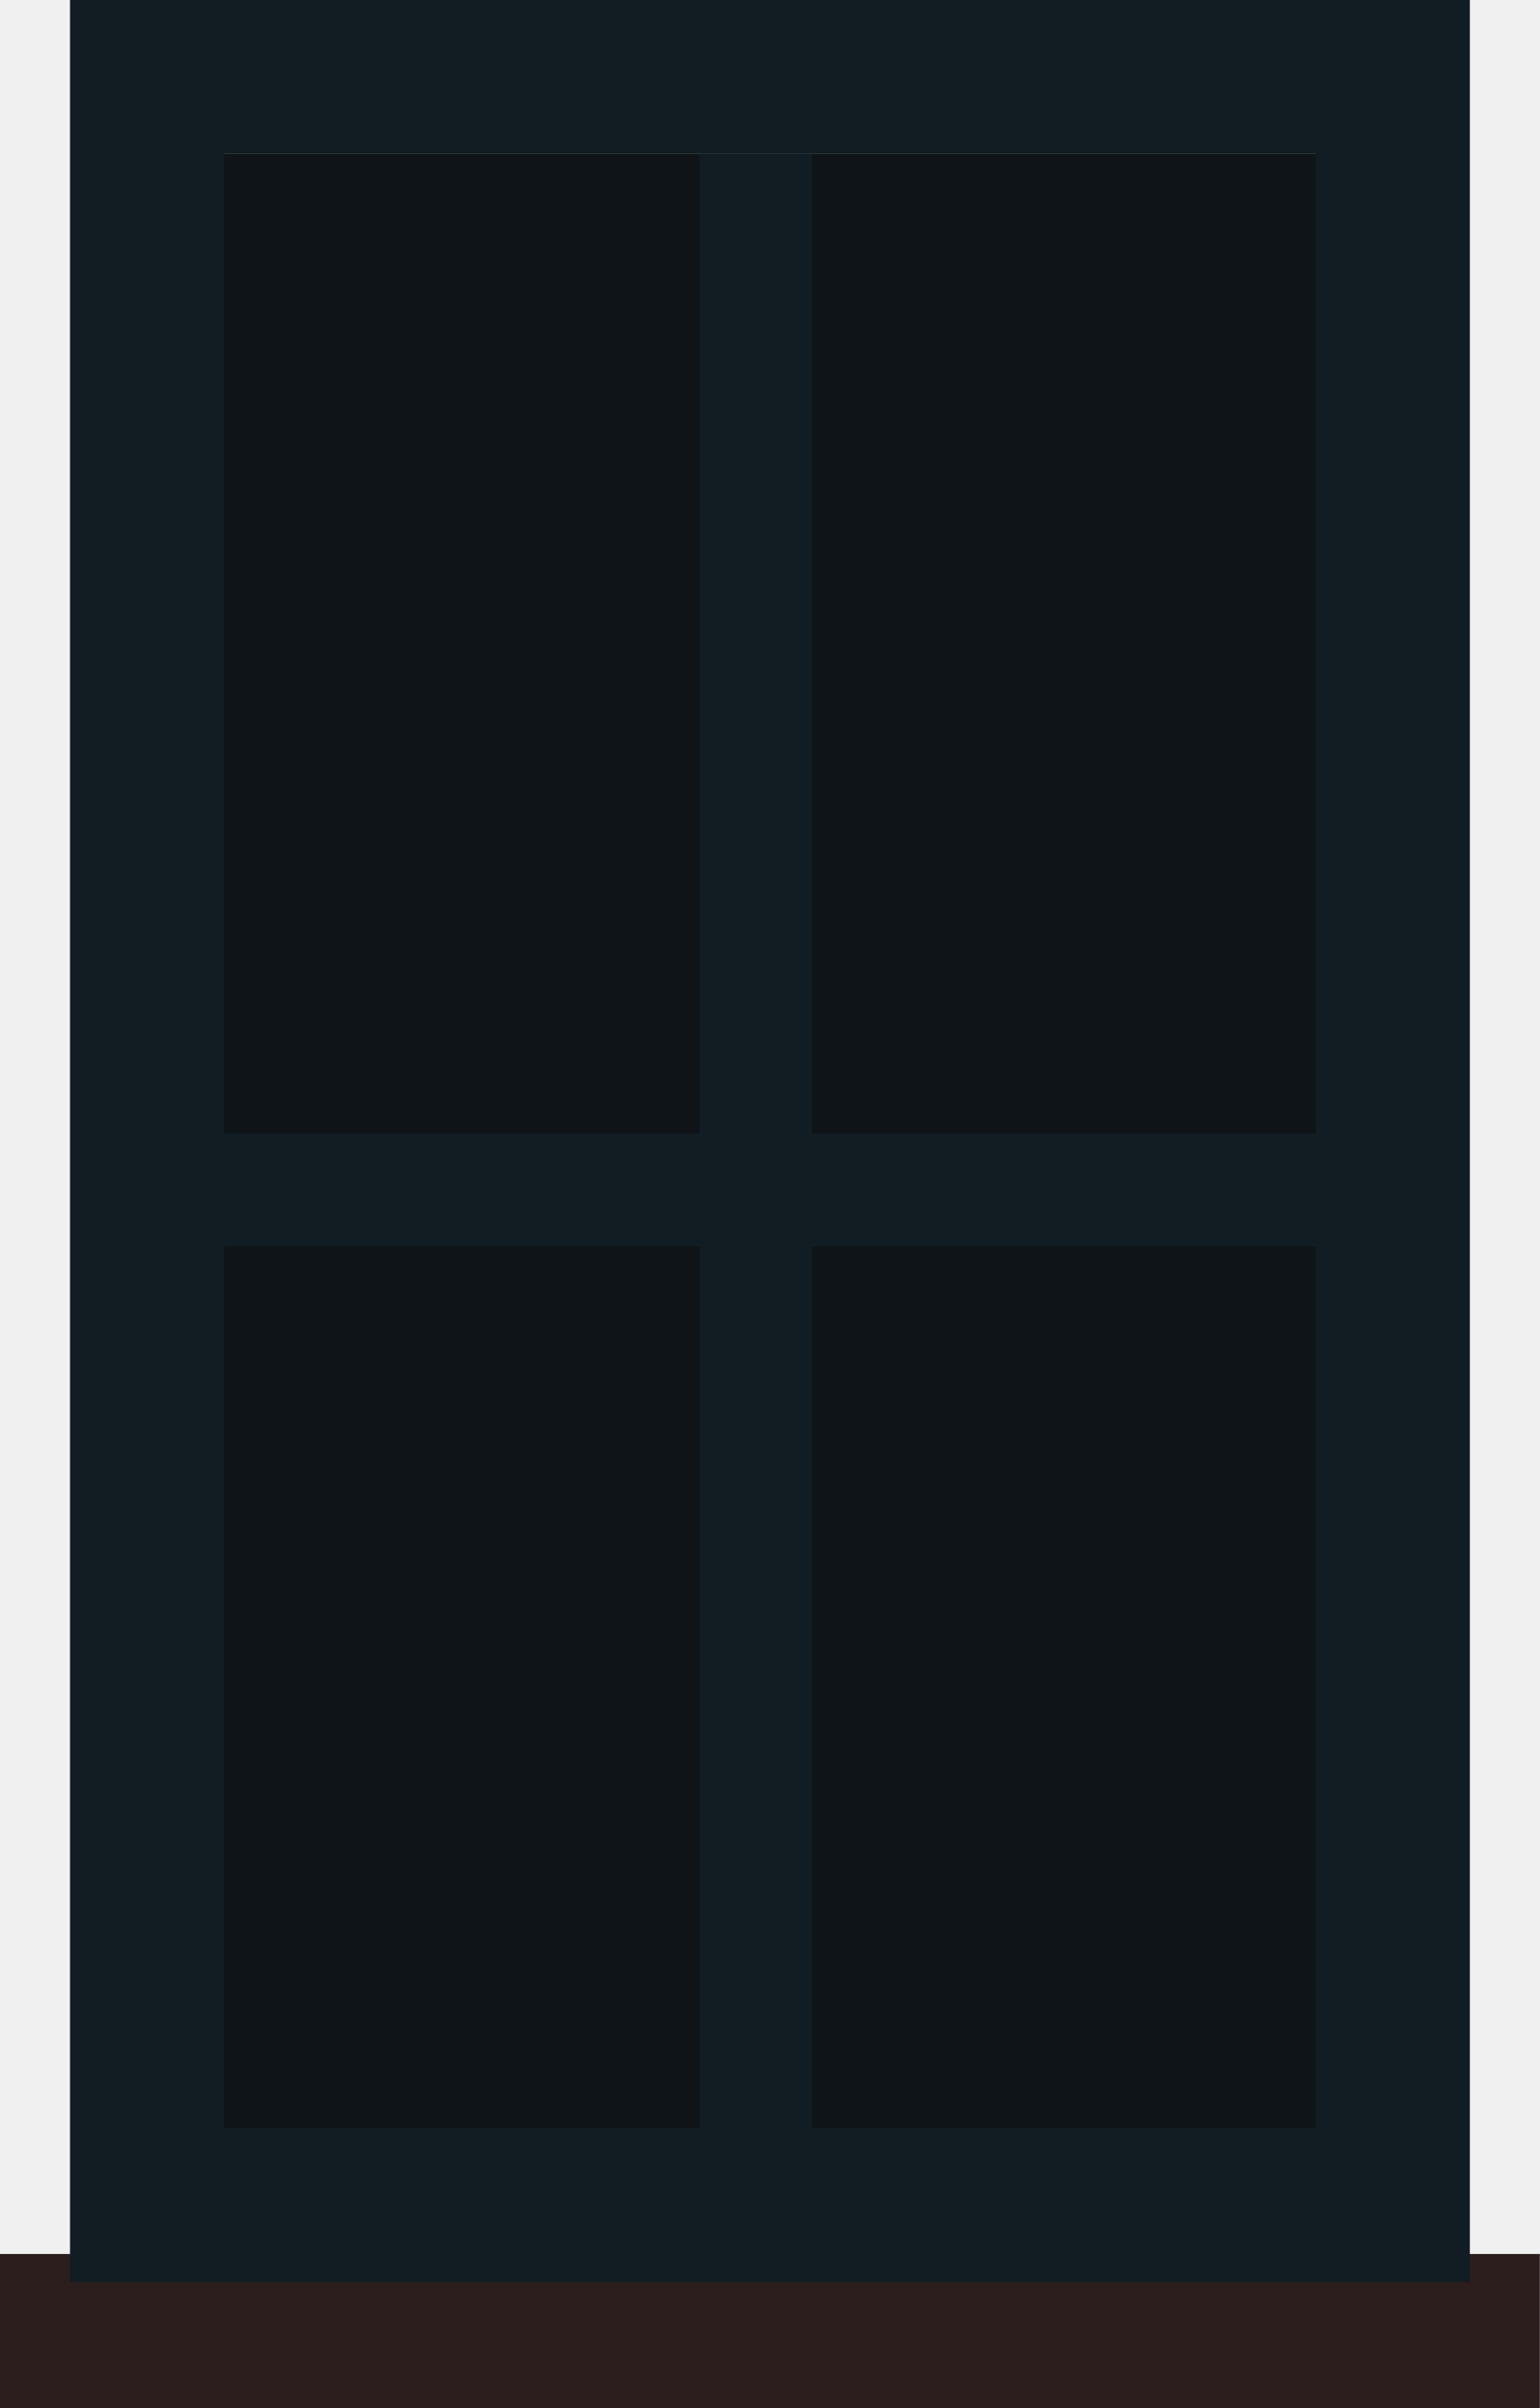
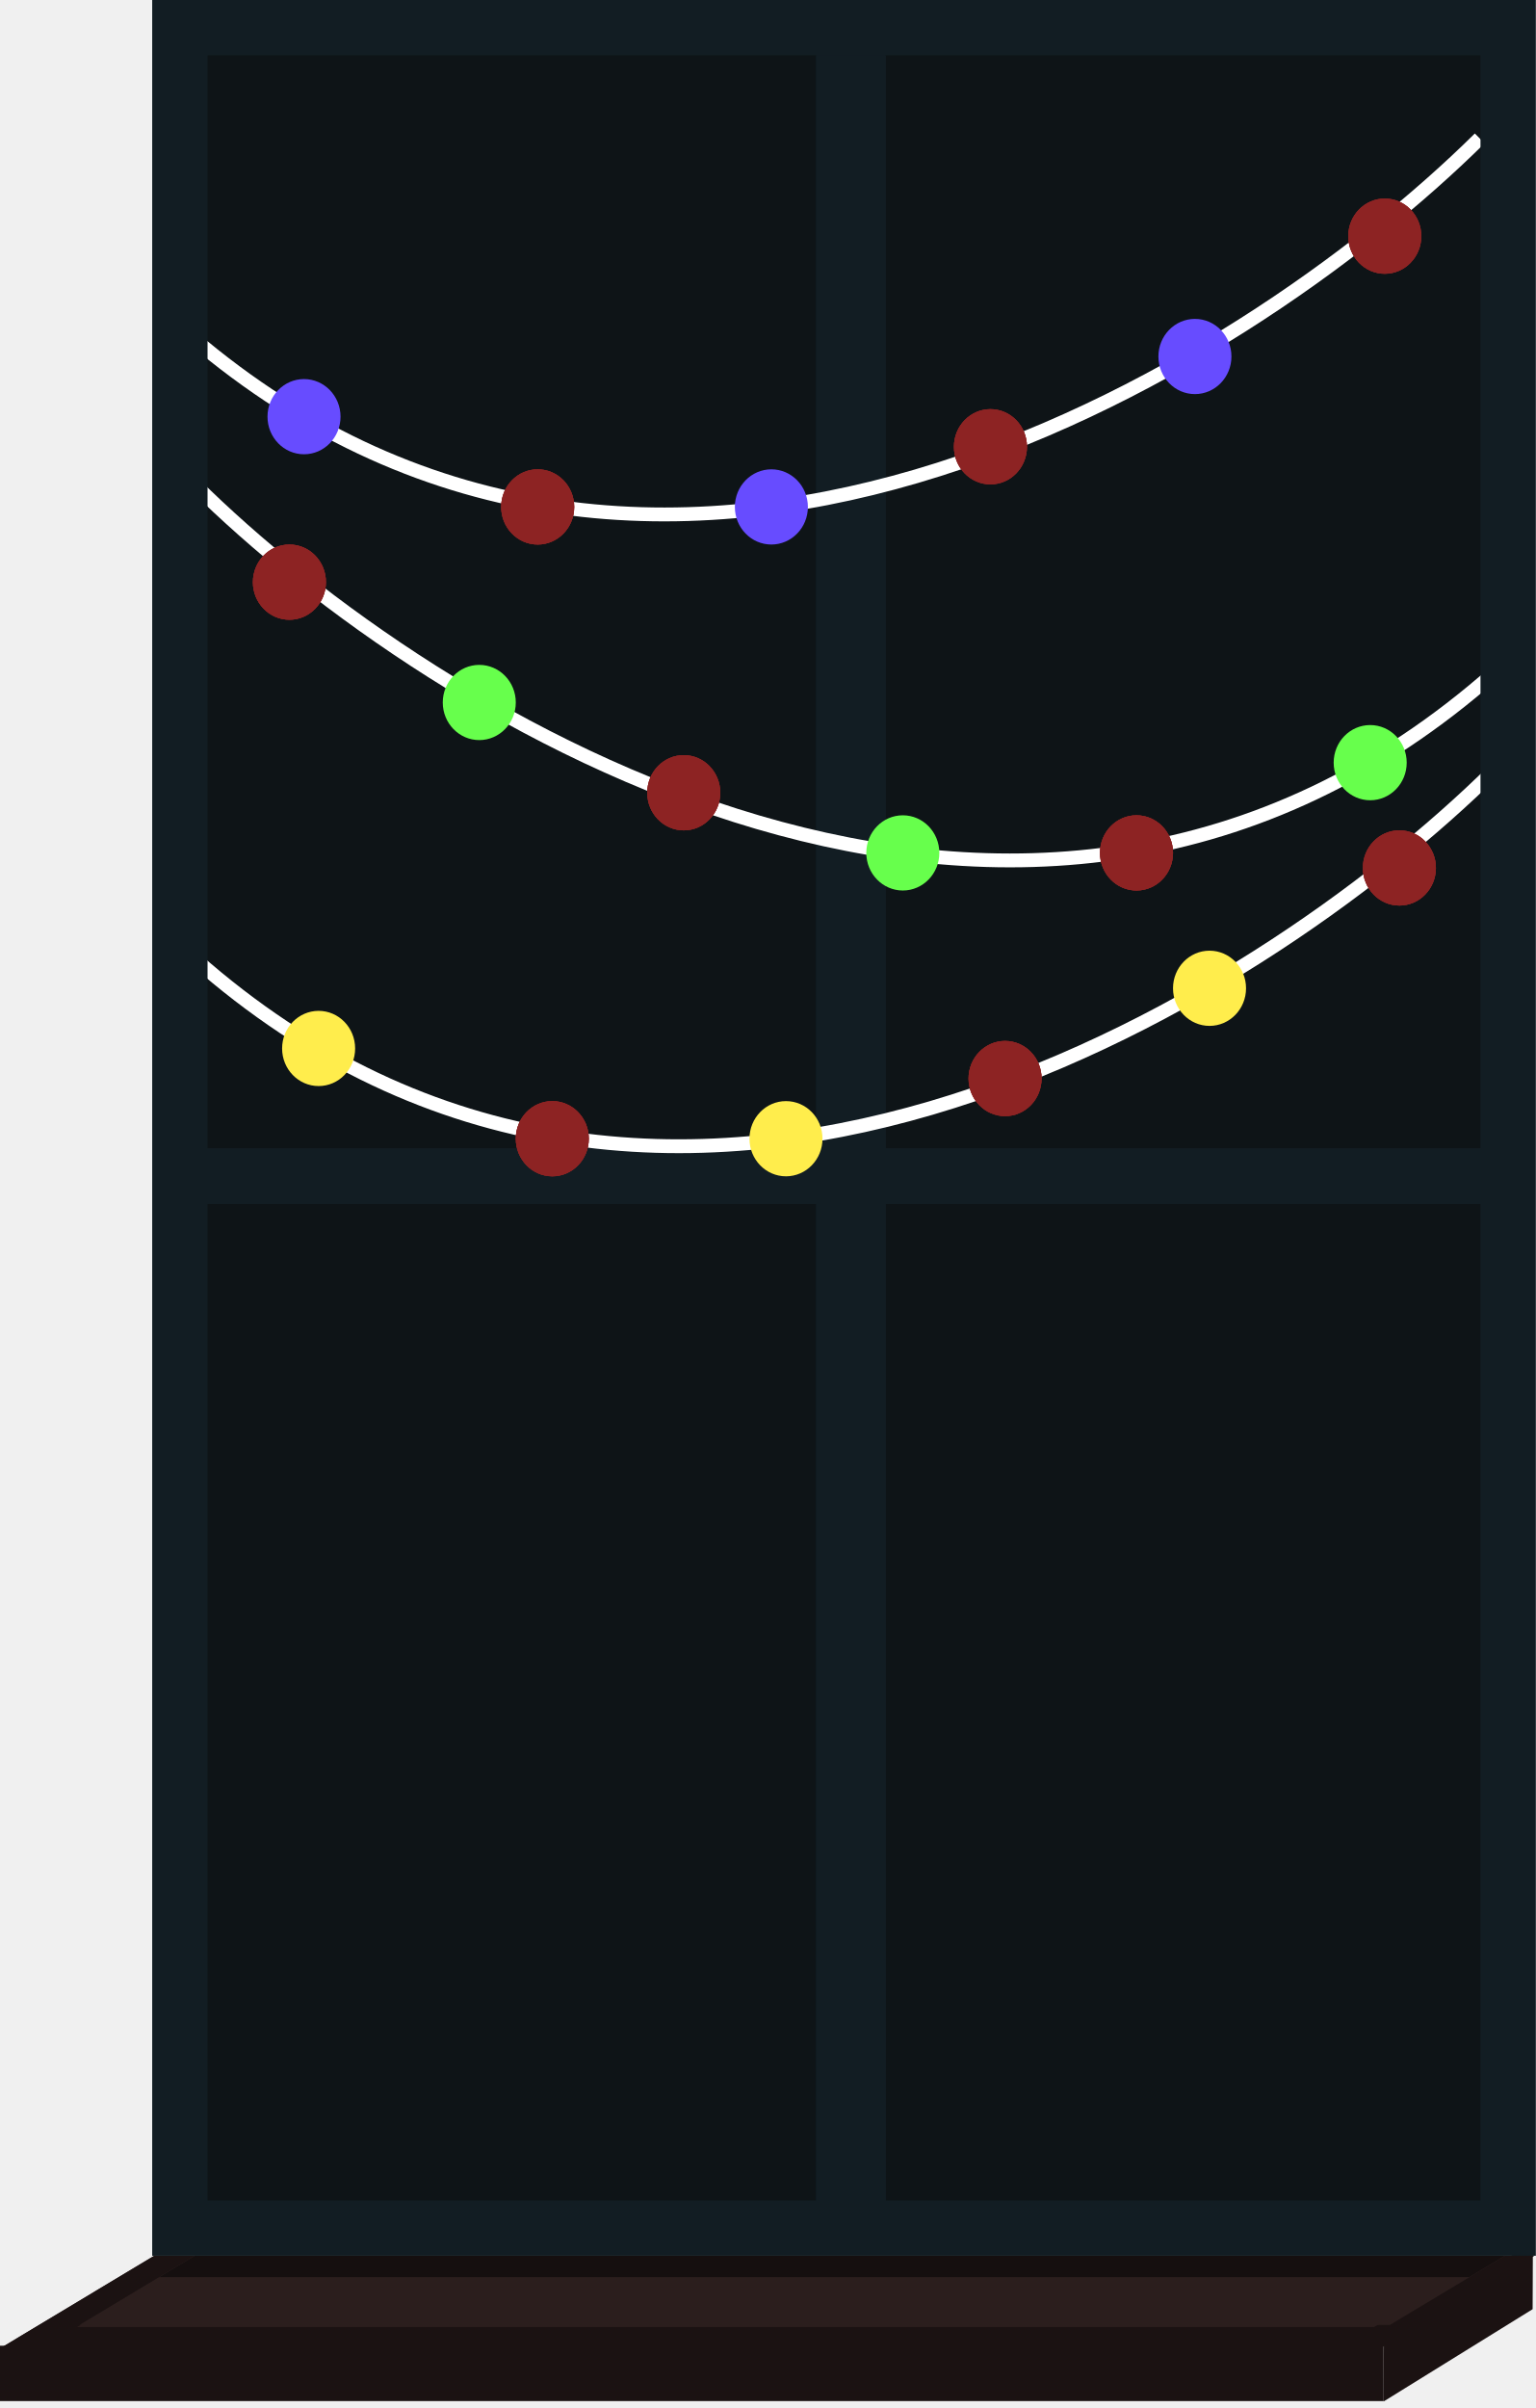
- <svg xmlns="http://www.w3.org/2000/svg" width="110" height="172" viewBox="0 0 110 172" fill="none">
-   <rect x="11" y="11" width="86" height="147" fill="#0E1417" />
-   <rect x="50" y="11" width="8" height="150" fill="#121D23" />
-   <rect x="50" y="11" width="8" height="150" fill="#121D23" />
-   <rect x="50" y="11" width="8" height="150" fill="#121D23" />
-   <rect x="97" y="81" width="8" height="86" transform="rotate(90 97 81)" fill="#121D23" />
-   <rect x="97" y="81" width="8" height="86" transform="rotate(90 97 81)" fill="#121D23" />
-   <rect x="97" y="81" width="8" height="86" transform="rotate(90 97 81)" fill="#121D23" />
-   <rect y="161" width="110" height="11" fill="#2B1E1D" />
-   <rect x="10.5" y="5.5" width="89" height="152" stroke="#121D23" stroke-width="11" />
+ <svg xmlns="http://www.w3.org/2000/svg" width="111" height="174" viewBox="0 0 111 174" fill="none">
+   <rect x="14" y="3" width="94" height="157" fill="#0E1417" />
+   <rect x="59" y="4" width="5" height="156" fill="#121D23" />
+   <rect x="59" y="4" width="5" height="156" fill="#121D23" />
+   <rect x="59" y="4" width="5" height="156" fill="#121D23" />
+   <rect x="108" y="83" width="4" height="95" transform="rotate(90 108 83)" fill="#121D23" />
+   <rect x="108" y="83" width="4" height="95" transform="rotate(90 108 83)" fill="#121D23" />
+   <rect x="108" y="83" width="4" height="95" transform="rotate(90 108 83)" fill="#121D23" />
+   <path d="M14.056 35C31.252 52.013 74.115 78.554 108 48.611" stroke="white" />
+   <ellipse cx="20.917" cy="42.065" rx="2.639" ry="2.717" fill="#8D2323" />
+   <ellipse cx="20.917" cy="42.065" rx="2.639" ry="2.717" fill="#8D2323" />
+   <ellipse cx="20.917" cy="42.065" rx="2.639" ry="2.717" fill="#8D2323" />
+   <ellipse cx="49.417" cy="57.283" rx="2.639" ry="2.717" fill="#8D2323" />
+   <ellipse cx="49.417" cy="57.283" rx="2.639" ry="2.717" fill="#8D2323" />
+   <ellipse cx="49.417" cy="57.283" rx="2.639" ry="2.717" fill="#8D2323" />
+   <ellipse cx="82.139" cy="61.63" rx="2.639" ry="2.717" fill="#8D2323" />
+   <ellipse cx="82.139" cy="61.63" rx="2.639" ry="2.717" fill="#8D2323" />
+   <ellipse cx="82.139" cy="61.63" rx="2.639" ry="2.717" fill="#8D2323" />
+   <ellipse cx="34.639" cy="50.761" rx="2.639" ry="2.717" fill="#67FF4C" />
+   <ellipse cx="65.25" cy="61.63" rx="2.639" ry="2.717" fill="#67FF4C" />
+   <ellipse cx="99.028" cy="55.109" rx="2.639" ry="2.717" fill="#67FF4C" />
+   <path d="M108 55.652C90.804 72.665 47.941 99.206 14.056 69.263" stroke="white" />
+   <ellipse cx="2.639" cy="2.717" rx="2.639" ry="2.717" transform="matrix(-1 0 0 1 103.778 60)" fill="#8D2323" />
+   <ellipse cx="2.639" cy="2.717" rx="2.639" ry="2.717" transform="matrix(-1 0 0 1 103.778 60)" fill="#8D2323" />
+   <ellipse cx="2.639" cy="2.717" rx="2.639" ry="2.717" transform="matrix(-1 0 0 1 103.778 60)" fill="#8D2323" />
+   <ellipse cx="2.639" cy="2.717" rx="2.639" ry="2.717" transform="matrix(-1 0 0 1 75.2778 75.2174)" fill="#8D2323" />
+   <ellipse cx="2.639" cy="2.717" rx="2.639" ry="2.717" transform="matrix(-1 0 0 1 75.2778 75.2174)" fill="#8D2323" />
+   <ellipse cx="2.639" cy="2.717" rx="2.639" ry="2.717" transform="matrix(-1 0 0 1 75.2778 75.2174)" fill="#8D2323" />
+   <ellipse cx="2.639" cy="2.717" rx="2.639" ry="2.717" transform="matrix(-1 0 0 1 42.5556 79.5652)" fill="#8D2323" />
+   <ellipse cx="2.639" cy="2.717" rx="2.639" ry="2.717" transform="matrix(-1 0 0 1 42.5556 79.5652)" fill="#8D2323" />
+   <ellipse cx="2.639" cy="2.717" rx="2.639" ry="2.717" transform="matrix(-1 0 0 1 42.5556 79.5652)" fill="#8D2323" />
+   <ellipse cx="2.639" cy="2.717" rx="2.639" ry="2.717" transform="matrix(-1 0 0 1 90.0556 68.6957)" fill="#FFED4C" />
+   <ellipse cx="2.639" cy="2.717" rx="2.639" ry="2.717" transform="matrix(-1 0 0 1 59.4445 79.5652)" fill="#FFED4C" />
+   <ellipse cx="2.639" cy="2.717" rx="2.639" ry="2.717" transform="matrix(-1 0 0 1 25.6667 73.0435)" fill="#FFED4C" />
+   <path d="M106.944 10C89.749 27.013 46.885 53.554 13 23.611" stroke="white" />
+   <ellipse cx="2.639" cy="2.717" rx="2.639" ry="2.717" transform="matrix(-1 0 0 1 102.722 14.3479)" fill="#8D2323" />
+   <ellipse cx="2.639" cy="2.717" rx="2.639" ry="2.717" transform="matrix(-1 0 0 1 102.722 14.3479)" fill="#8D2323" />
+   <ellipse cx="2.639" cy="2.717" rx="2.639" ry="2.717" transform="matrix(-1 0 0 1 102.722 14.3479)" fill="#8D2323" />
+   <ellipse cx="2.639" cy="2.717" rx="2.639" ry="2.717" transform="matrix(-1 0 0 1 74.2222 29.5652)" fill="#8D2323" />
+   <ellipse cx="2.639" cy="2.717" rx="2.639" ry="2.717" transform="matrix(-1 0 0 1 74.2222 29.5652)" fill="#8D2323" />
+   <ellipse cx="2.639" cy="2.717" rx="2.639" ry="2.717" transform="matrix(-1 0 0 1 74.2222 29.5652)" fill="#8D2323" />
+   <ellipse cx="2.639" cy="2.717" rx="2.639" ry="2.717" transform="matrix(-1 0 0 1 41.5 33.9131)" fill="#8D2323" />
+   <ellipse cx="2.639" cy="2.717" rx="2.639" ry="2.717" transform="matrix(-1 0 0 1 41.5 33.9131)" fill="#8D2323" />
+   <ellipse cx="2.639" cy="2.717" rx="2.639" ry="2.717" transform="matrix(-1 0 0 1 41.5 33.9131)" fill="#8D2323" />
+   <ellipse cx="2.639" cy="2.717" rx="2.639" ry="2.717" transform="matrix(-1 0 0 1 89 23.0435)" fill="#674CFF" />
+   <ellipse cx="2.639" cy="2.717" rx="2.639" ry="2.717" transform="matrix(-1 0 0 1 58.3889 33.9131)" fill="#674CFF" />
+   <ellipse cx="2.639" cy="2.717" rx="2.639" ry="2.717" transform="matrix(-1 0 0 1 24.6111 27.3913)" fill="#674CFF" />
+   <mask id="path-25-inside-1_78_73" fill="white">
+     <path d="M11.143 163H110.878L99.735 169.695H1.35303e-05L11.143 163Z" />
+   </mask>
+   <path d="M11.143 163H110.878L99.735 169.695H1.35303e-05L11.143 163Z" fill="#2B1E1D" />
+   <path d="M99.735 169.695L97.163 171.241H100.163L102.735 169.695H99.735ZM1.35303e-05 169.695H-3L-5.571 171.241H-2.571L1.35303e-05 169.695ZM107.878 163L96.735 169.695H102.735L113.878 163H107.878ZM102.306 168.15H2.572L-2.571 171.241H97.163L102.306 168.15ZM3 169.695L14.143 163H8.143L-3 169.695H3Z" fill="#1B1212" mask="url(#path-25-inside-1_78_73)" />
+   <mask id="path-27-inside-2_78_73" fill="white">
+     <path d="M14.066 163H108.771L100.45 168H5.745L14.066 163Z" />
+   </mask>
+   <path d="M14.066 163H108.771L100.45 168H5.745L14.066 163Z" fill="#2B1E1D" />
+   <path d="M11.495 164.545H106.2L111.343 161.455H16.638L11.495 164.545Z" fill="#150F0F" mask="url(#path-27-inside-2_78_73)" />
+   <rect y="169.5" width="100" height="4" fill="#1B1212" />
+   <rect width="12.664" height="4.838" transform="matrix(0.850187 -0.52648 -0.00405004 0.999992 100.021 168.689)" fill="#1B1212" />
+   <rect x="13" y="2" width="96" height="159" stroke="#121D23" stroke-width="4" />
</svg>
